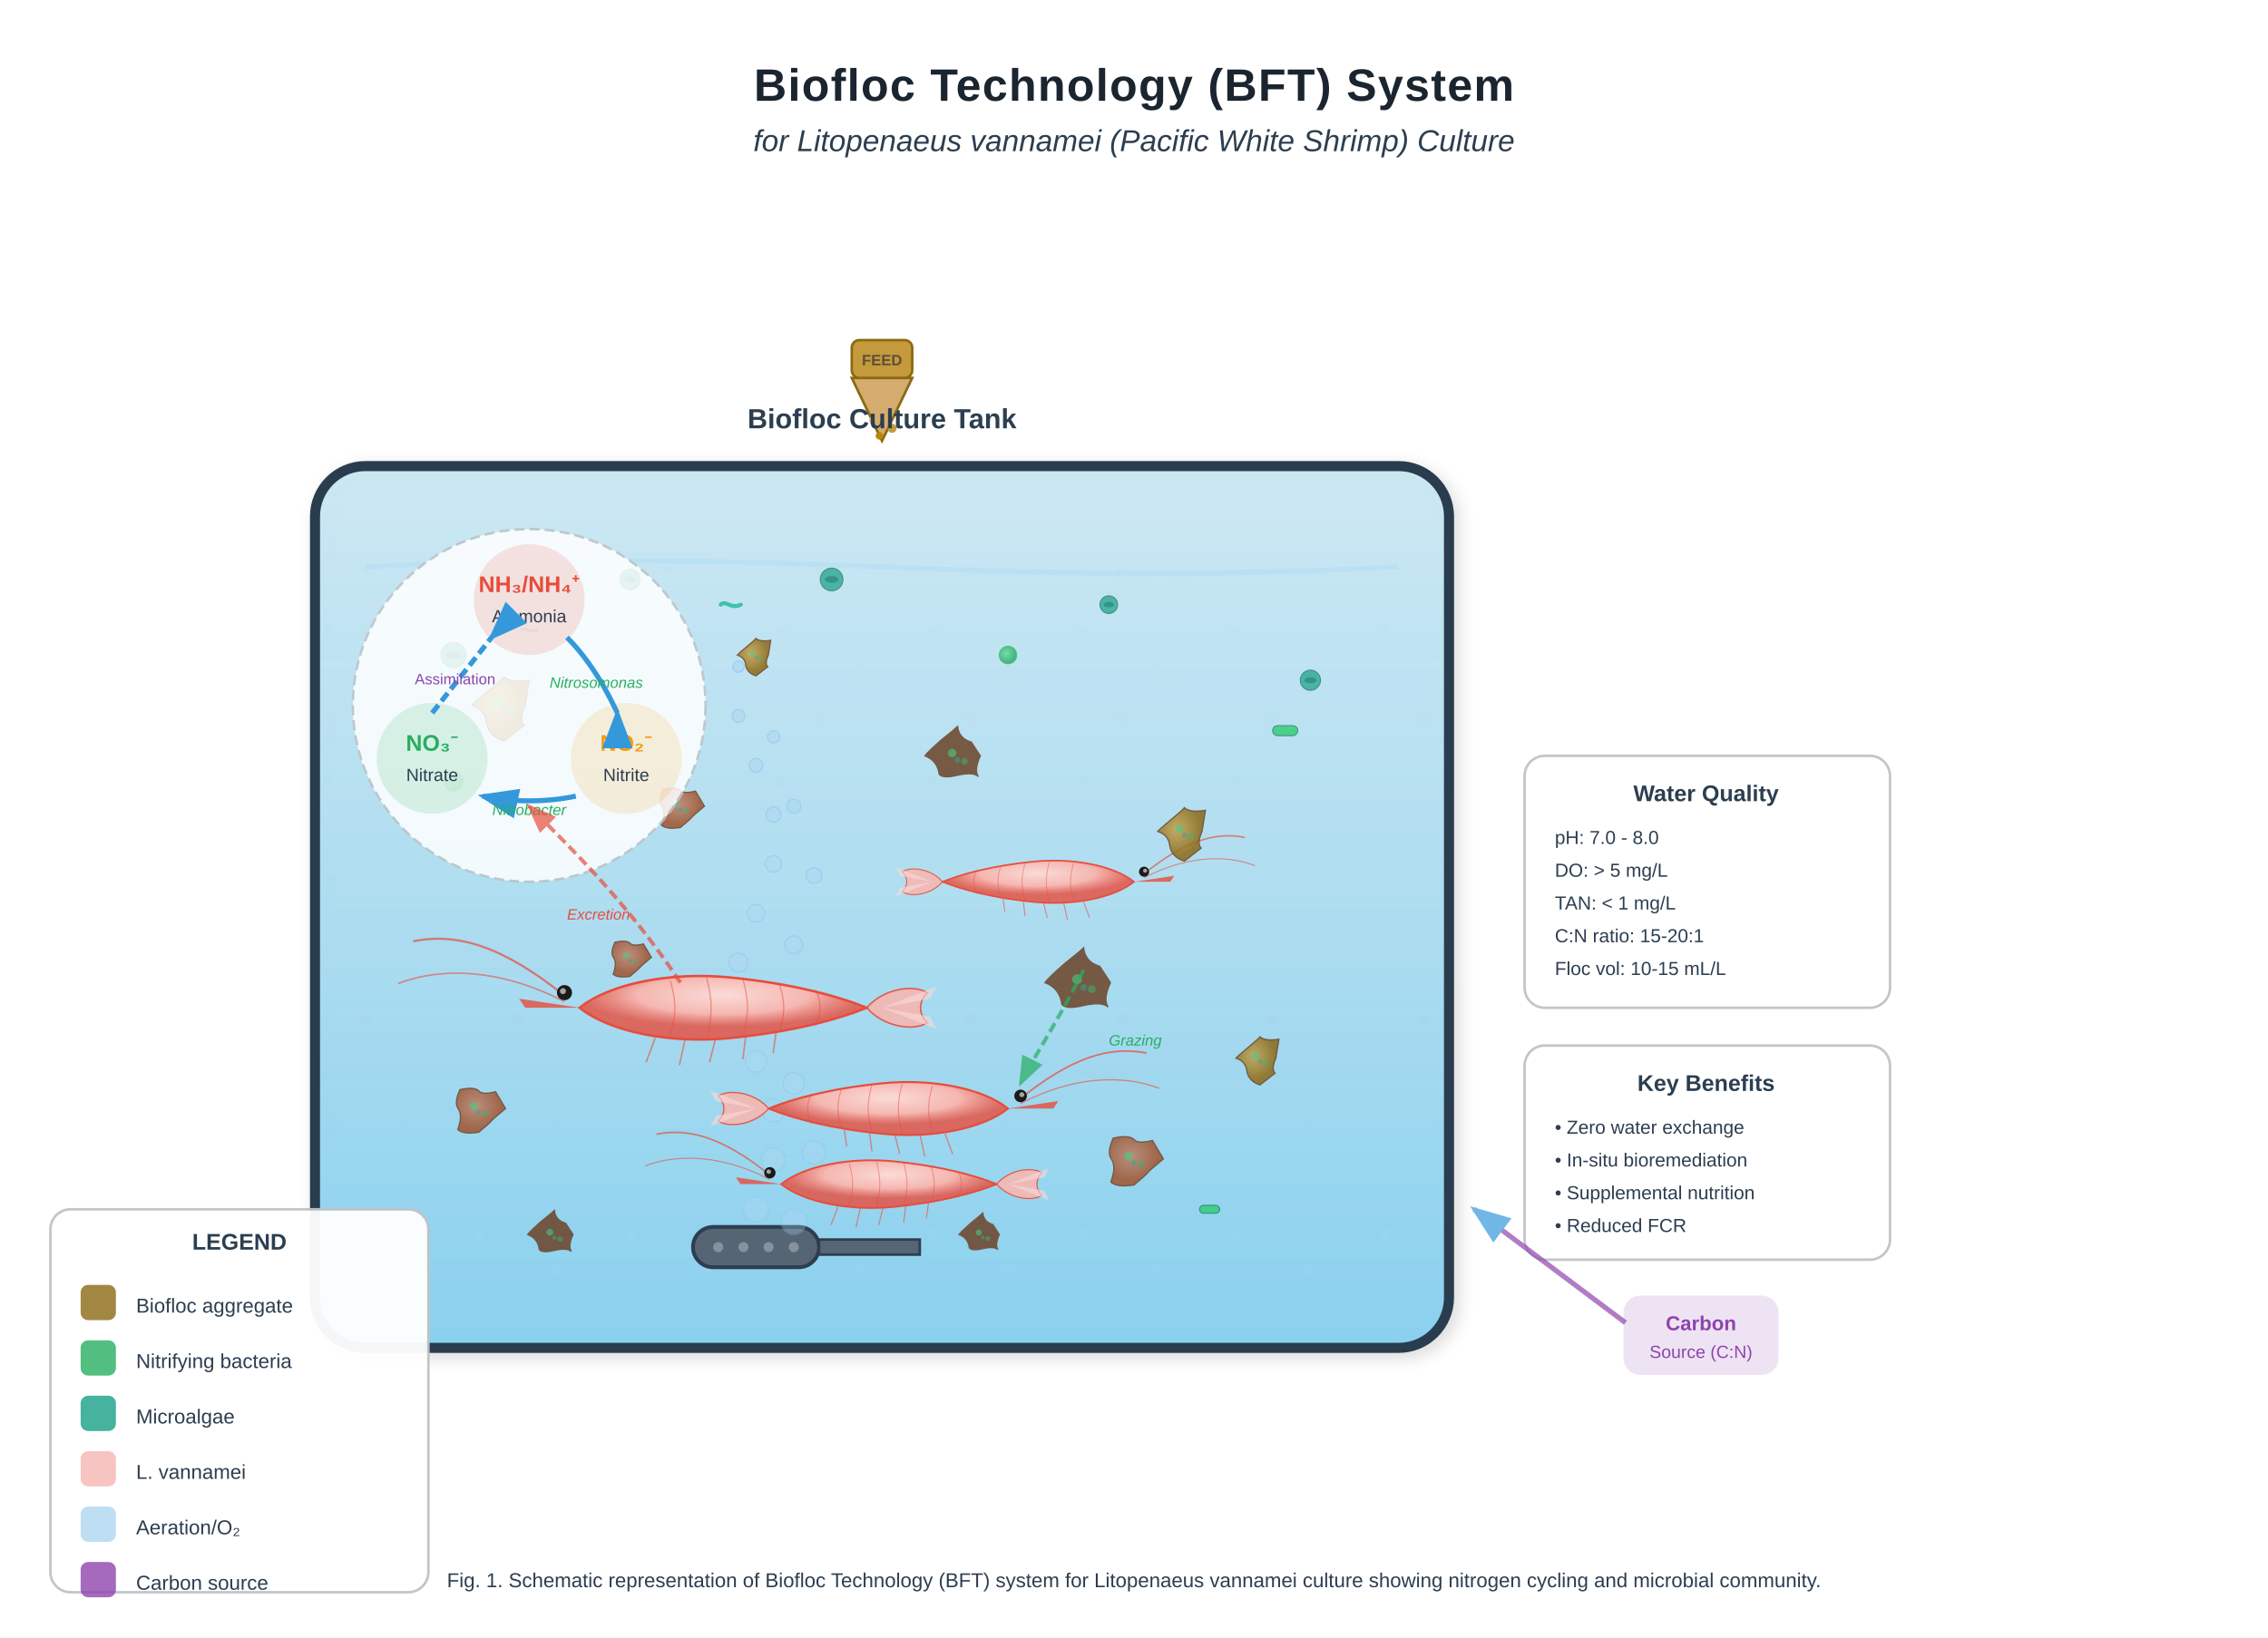
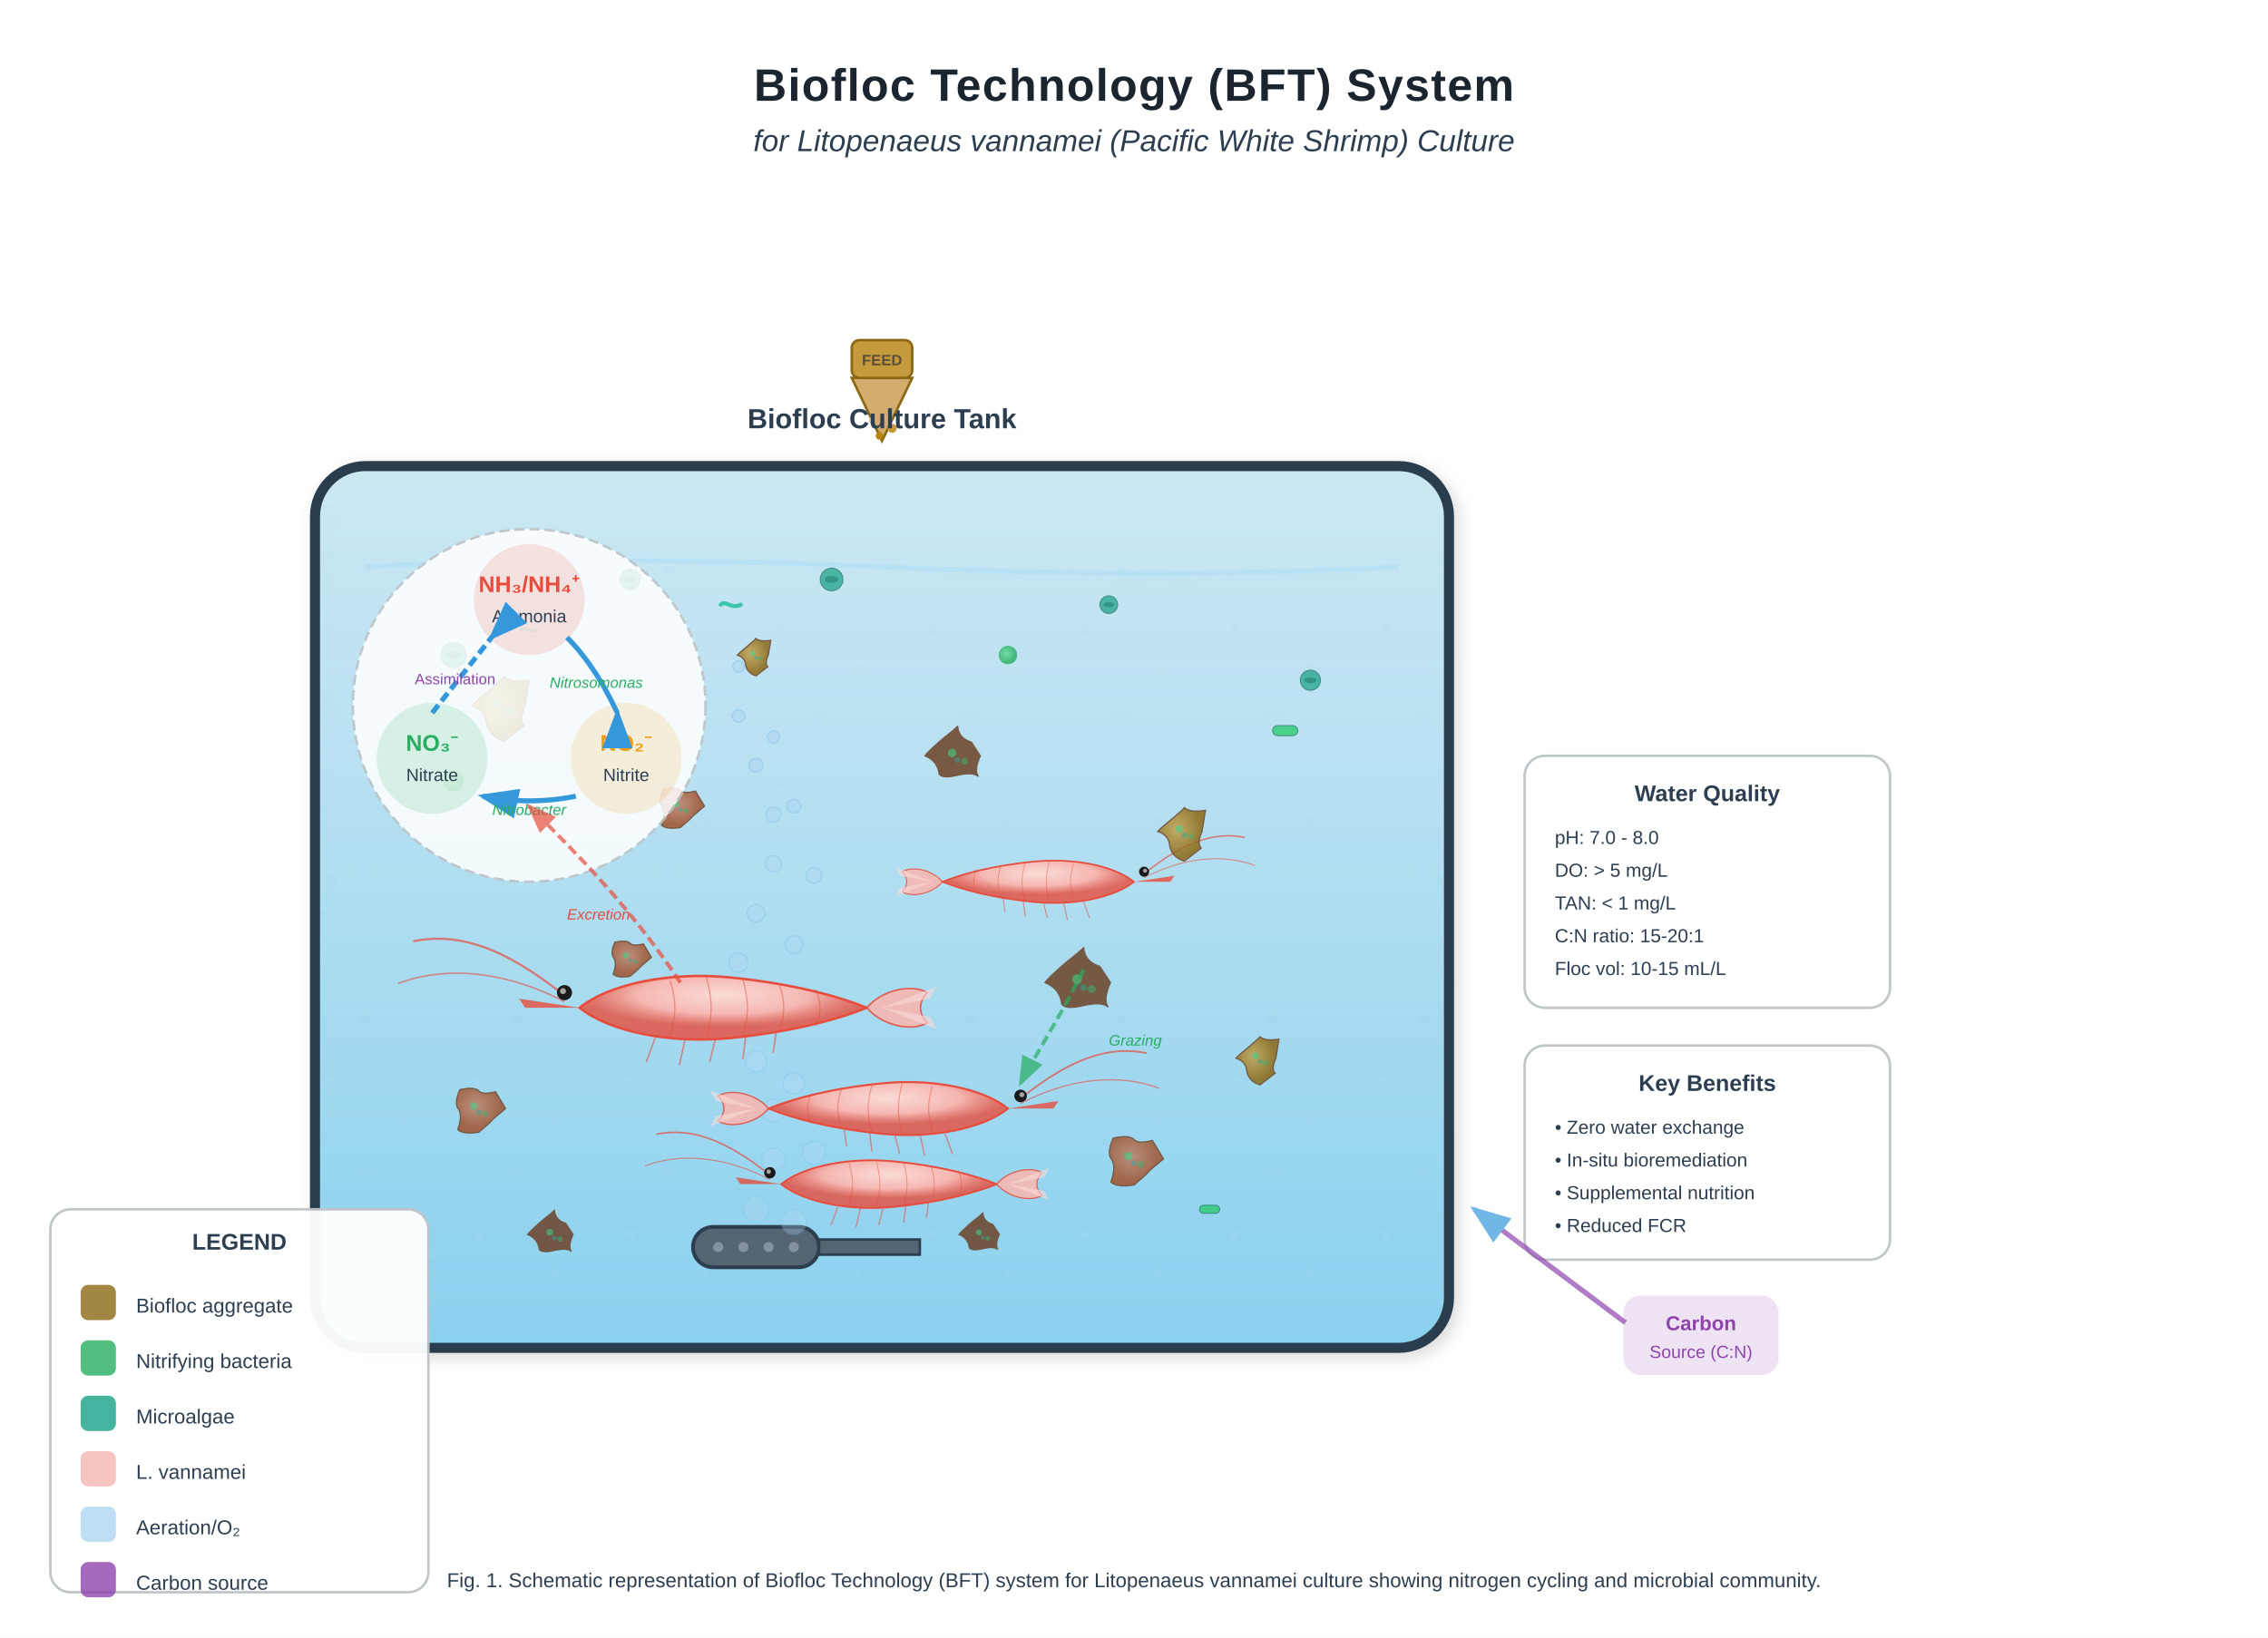
<svg xmlns="http://www.w3.org/2000/svg" viewBox="0 0 900 650" width="900" height="650" style="font-family: 'Helvetica Neue', Arial, sans-serif;">
  <defs>
    <linearGradient id="waterGrad" x1="0%" y1="0%" x2="0%" y2="100%">
      <stop offset="0%" style="stop-color:#B3E0F2;stop-opacity:0.6" />
      <stop offset="100%" style="stop-color:#7FCDEE;stop-opacity:0.9" />
    </linearGradient>
    <linearGradient id="tankGrad" x1="0%" y1="0%" x2="100%" y2="100%">
      <stop offset="0%" style="stop-color:#34495E;stop-opacity:1" />
      <stop offset="100%" style="stop-color:#2C3E50;stop-opacity:1" />
    </linearGradient>
    <radialGradient id="bioflocGrad1" cx="40%" cy="40%">
      <stop offset="0%" style="stop-color:#C49A3C;stop-opacity:0.9" />
      <stop offset="100%" style="stop-color:#8B6914;stop-opacity:1" />
    </radialGradient>
    <radialGradient id="bioflocGrad2" cx="40%" cy="40%">
      <stop offset="0%" style="stop-color:#C0785A;stop-opacity:0.9" />
      <stop offset="100%" style="stop-color:#A0522D;stop-opacity:1" />
    </radialGradient>
    <radialGradient id="bacteriaGrad" cx="40%" cy="40%">
      <stop offset="0%" style="stop-color:#58D68D;stop-opacity:0.9" />
      <stop offset="100%" style="stop-color:#27AE60;stop-opacity:1" />
    </radialGradient>
    <radialGradient id="shrimpGrad" cx="50%" cy="30%">
      <stop offset="0%" style="stop-color:#FADBD8;stop-opacity:1" />
      <stop offset="60%" style="stop-color:#F5B7B1;stop-opacity:1" />
      <stop offset="100%" style="stop-color:#E74C3C;stop-opacity:0.8" />
    </radialGradient>
    <filter id="shadow" x="-5%" y="-5%" width="110%" height="110%">
      <feDropShadow dx="2" dy="2" stdDeviation="3" flood-opacity="0.15" />
    </filter>
    <filter id="glow" x="-20%" y="-20%" width="140%" height="140%">
      <feGaussianBlur stdDeviation="2" result="coloredBlur" />
      <feMerge>
        <feMergeNode in="coloredBlur" />
        <feMergeNode in="SourceGraphic" />
      </feMerge>
    </filter>
    <pattern id="bubblePattern" x="0" y="0" width="60" height="60" patternUnits="userSpaceOnUse">
      <circle cx="10" cy="10" r="2" fill="#AED6F1" opacity="0.3" />
      <circle cx="40" cy="25" r="1.5" fill="#AED6F1" opacity="0.2" />
      <circle cx="25" cy="45" r="2.5" fill="#AED6F1" opacity="0.25" />
    </pattern>
  </defs>
  <rect width="900" height="650" fill="#FFFFFF" />
  <text x="450.0" y="40" text-anchor="middle" font-size="18" font-weight="bold" fill="#1A252F" letter-spacing="0.5">Biofloc Technology (BFT) System</text>
-   <text x="450.0" y="60" text-anchor="middle" font-size="12" fill="#2C3E50" font-style="italic">for Litopenaeus vannamei (Pacific White Shrimp) Culture</text>
+   <text x="450.0" y="60" text-anchor="middle" font-size="12" font-style="italic" fill="#2C3E50">for Litopenaeus vannamei (Pacific White Shrimp) Culture</text>
  <defs>
    <marker id="arrowhead" markerWidth="8" markerHeight="6" refX="7" refY="3" orient="auto">
      <polygon points="0 0, 8 3, 0 6" fill="#3498DB" />
    </marker>
    <marker id="arrowhead_red" markerWidth="8" markerHeight="6" refX="7" refY="3" orient="auto">
      <polygon points="0 0, 8 3, 0 6" fill="#E74C3C" />
    </marker>
    <marker id="arrowhead_green" markerWidth="8" markerHeight="6" refX="7" refY="3" orient="auto">
      <polygon points="0 0, 8 3, 0 6" fill="#27AE60" />
    </marker>
  </defs>
  <g filter="url(#shadow)">
    <rect x="125.0" y="185.0" width="450" height="350" rx="20" ry="20" fill="url(#waterGrad)" stroke="#2C3E50" stroke-width="4" />
    <path d="M 145.0 225.0                   Q 237.5 220.0, 350 225.0                  Q 462.5 230.0, 555.0 225.0" fill="none" stroke="#B3E0F2" stroke-width="2" opacity="0.7" />
    <rect x="129.0" y="225.0" width="442" height="290" rx="16" ry="16" fill="url(#bubblePattern)" opacity="0.5" />
  </g>
  <g>
    <rect x="275" y="487.0" width="50" height="16" rx="8" ry="8" fill="#566573" stroke="#2C3E50" stroke-width="1.5" />
    <circle cx="285" cy="495.0" r="2" fill="#85929E" />
    <circle cx="295" cy="495.0" r="2" fill="#85929E" />
    <circle cx="305" cy="495.0" r="2" fill="#85929E" />
    <circle cx="315" cy="495.0" r="2" fill="#85929E" />
    <rect x="325" y="492.0" width="40" height="6" fill="#566573" stroke="#2C3E50" stroke-width="1" />
  </g>
  <circle cx="300.0" cy="480.0" r="5.0" fill="#AED6F1" stroke="#85C1E9" stroke-width="0.5" opacity="0.3" />
  <circle cx="306.928" cy="460.417" r="4.75" fill="#AED6F1" stroke="#85C1E9" stroke-width="0.5" opacity="0.325" />
  <circle cx="306.928" cy="440.833" r="4.5" fill="#AED6F1" stroke="#85C1E9" stroke-width="0.5" opacity="0.35" />
  <circle cx="300.0" cy="421.25" r="4.25" fill="#AED6F1" stroke="#85C1E9" stroke-width="0.5" opacity="0.375" />
  <circle cx="293.072" cy="401.667" r="4.0" fill="#AED6F1" stroke="#85C1E9" stroke-width="0.5" opacity="0.4" />
  <circle cx="293.072" cy="382.083" r="3.75" fill="#AED6F1" stroke="#85C1E9" stroke-width="0.5" opacity="0.425" />
  <circle cx="300.0" cy="362.5" r="3.5" fill="#AED6F1" stroke="#85C1E9" stroke-width="0.5" opacity="0.45" />
  <circle cx="306.928" cy="342.917" r="3.25" fill="#AED6F1" stroke="#85C1E9" stroke-width="0.5" opacity="0.475" />
  <circle cx="306.928" cy="323.333" r="3.0" fill="#AED6F1" stroke="#85C1E9" stroke-width="0.5" opacity="0.5" />
  <circle cx="300.0" cy="303.75" r="2.75" fill="#AED6F1" stroke="#85C1E9" stroke-width="0.5" opacity="0.525" />
  <circle cx="293.072" cy="284.167" r="2.5" fill="#AED6F1" stroke="#85C1E9" stroke-width="0.5" opacity="0.55" />
  <circle cx="293.072" cy="264.583" r="2.25" fill="#AED6F1" stroke="#85C1E9" stroke-width="0.5" opacity="0.575" />
  <circle cx="315.0" cy="485.0" r="5.0" fill="#AED6F1" stroke="#85C1E9" stroke-width="0.5" opacity="0.3" />
  <circle cx="323.0" cy="457.5" r="4.625" fill="#AED6F1" stroke="#85C1E9" stroke-width="0.5" opacity="0.337" />
  <circle cx="315.0" cy="430.0" r="4.25" fill="#AED6F1" stroke="#85C1E9" stroke-width="0.5" opacity="0.375" />
  <circle cx="307.0" cy="402.5" r="3.875" fill="#AED6F1" stroke="#85C1E9" stroke-width="0.5" opacity="0.412" />
  <circle cx="315.0" cy="375.0" r="3.5" fill="#AED6F1" stroke="#85C1E9" stroke-width="0.5" opacity="0.45" />
  <circle cx="323.0" cy="347.5" r="3.125" fill="#AED6F1" stroke="#85C1E9" stroke-width="0.5" opacity="0.487" />
  <circle cx="315.0" cy="320.0" r="2.75" fill="#AED6F1" stroke="#85C1E9" stroke-width="0.5" opacity="0.525" />
  <circle cx="307.0" cy="292.5" r="2.375" fill="#AED6F1" stroke="#85C1E9" stroke-width="0.5" opacity="0.562" />
  <g transform="translate(230,400) scale(1.2,1.2)">
    <path d="M 0,0 C 10,-8 30,-12 50,-10 C 70,-8 85,-4 95,0                   C 85,4 70,8 50,10 C 30,12 10,8 0,0 Z" fill="url(#shrimpGrad)" stroke="#E74C3C" stroke-width="0.8" />
    <path d="M 95,0 C 100,-6 110,-8 115,-5 C 112,-2 112,2 115,5 C 110,8 100,6 95,0 Z" fill="#F5B7B1" stroke="#E74C3C" stroke-width="0.5" opacity="0.9" />
    <path d="M 100,0 L 118,-7 L 116,-3 Z" fill="#FADBD8" opacity="0.6" />
    <path d="M 100,0 L 118,7 L 116,3 Z" fill="#FADBD8" opacity="0.6" />
    <path d="M 30,-9 C 32,-2 32,2 30,9" fill="none" stroke="#E74C3C" stroke-width="0.4" opacity="0.5" />
    <path d="M 42,-10 C 44,-2 44,2 42,10" fill="none" stroke="#E74C3C" stroke-width="0.4" opacity="0.5" />
    <path d="M 54,-9.5 C 56,-2 56,2 54,9.5" fill="none" stroke="#E74C3C" stroke-width="0.4" opacity="0.5" />
    <path d="M 66,-8 C 68,-2 68,2 66,8" fill="none" stroke="#E74C3C" stroke-width="0.4" opacity="0.5" />
    <path d="M 78,-6 C 80,-2 80,2 78,6" fill="none" stroke="#E74C3C" stroke-width="0.4" opacity="0.5" />
    <path d="M 0,0 L -20,-3 L -18,0 Z" fill="#E74C3C" opacity="0.8" />
    <path d="M -5,-4 C -25,-20 -40,-25 -55,-22" fill="none" stroke="#E74C3C" stroke-width="0.7" opacity="0.7" />
    <path d="M -5,-2 C -30,-15 -50,-12 -60,-8" fill="none" stroke="#E74C3C" stroke-width="0.5" opacity="0.6" />
    <circle cx="-5" cy="-5" r="2.5" fill="#1A1A1A" />
    <circle cx="-5.5" cy="-5.5" r="1" fill="#FFFFFF" opacity="0.6" />
    <path d="M 25,10 L 22,18" stroke="#E74C3C" stroke-width="0.5" opacity="0.6" />
    <path d="M 35,10 L 33,19" stroke="#E74C3C" stroke-width="0.5" opacity="0.6" />
    <path d="M 45,10 L 43,18" stroke="#E74C3C" stroke-width="0.5" opacity="0.6" />
    <path d="M 55,9 L 54,17" stroke="#E74C3C" stroke-width="0.5" opacity="0.6" />
    <path d="M 65,8 L 64,15" stroke="#E74C3C" stroke-width="0.5" opacity="0.6" />
  </g>
  <g transform="translate(400,440) scale(-1.0,1.0)">
    <path d="M 0,0 C 10,-8 30,-12 50,-10 C 70,-8 85,-4 95,0                   C 85,4 70,8 50,10 C 30,12 10,8 0,0 Z" fill="url(#shrimpGrad)" stroke="#E74C3C" stroke-width="0.8" />
    <path d="M 95,0 C 100,-6 110,-8 115,-5 C 112,-2 112,2 115,5 C 110,8 100,6 95,0 Z" fill="#F5B7B1" stroke="#E74C3C" stroke-width="0.5" opacity="0.9" />
    <path d="M 100,0 L 118,-7 L 116,-3 Z" fill="#FADBD8" opacity="0.6" />
    <path d="M 100,0 L 118,7 L 116,3 Z" fill="#FADBD8" opacity="0.6" />
    <path d="M 30,-9 C 32,-2 32,2 30,9" fill="none" stroke="#E74C3C" stroke-width="0.4" opacity="0.5" />
    <path d="M 42,-10 C 44,-2 44,2 42,10" fill="none" stroke="#E74C3C" stroke-width="0.4" opacity="0.5" />
    <path d="M 54,-9.5 C 56,-2 56,2 54,9.5" fill="none" stroke="#E74C3C" stroke-width="0.4" opacity="0.5" />
    <path d="M 66,-8 C 68,-2 68,2 66,8" fill="none" stroke="#E74C3C" stroke-width="0.4" opacity="0.5" />
    <path d="M 78,-6 C 80,-2 80,2 78,6" fill="none" stroke="#E74C3C" stroke-width="0.4" opacity="0.5" />
    <path d="M 0,0 L -20,-3 L -18,0 Z" fill="#E74C3C" opacity="0.8" />
    <path d="M -5,-4 C -25,-20 -40,-25 -55,-22" fill="none" stroke="#E74C3C" stroke-width="0.7" opacity="0.7" />
    <path d="M -5,-2 C -30,-15 -50,-12 -60,-8" fill="none" stroke="#E74C3C" stroke-width="0.5" opacity="0.6" />
    <circle cx="-5" cy="-5" r="2.5" fill="#1A1A1A" />
    <circle cx="-5.5" cy="-5.5" r="1" fill="#FFFFFF" opacity="0.6" />
    <path d="M 25,10 L 22,18" stroke="#E74C3C" stroke-width="0.5" opacity="0.6" />
    <path d="M 35,10 L 33,19" stroke="#E74C3C" stroke-width="0.5" opacity="0.6" />
    <path d="M 45,10 L 43,18" stroke="#E74C3C" stroke-width="0.5" opacity="0.6" />
    <path d="M 55,9 L 54,17" stroke="#E74C3C" stroke-width="0.5" opacity="0.6" />
    <path d="M 65,8 L 64,15" stroke="#E74C3C" stroke-width="0.5" opacity="0.6" />
  </g>
  <g transform="translate(310,470) scale(0.9,0.9)">
    <path d="M 0,0 C 10,-8 30,-12 50,-10 C 70,-8 85,-4 95,0                   C 85,4 70,8 50,10 C 30,12 10,8 0,0 Z" fill="url(#shrimpGrad)" stroke="#E74C3C" stroke-width="0.8" />
    <path d="M 95,0 C 100,-6 110,-8 115,-5 C 112,-2 112,2 115,5 C 110,8 100,6 95,0 Z" fill="#F5B7B1" stroke="#E74C3C" stroke-width="0.5" opacity="0.9" />
    <path d="M 100,0 L 118,-7 L 116,-3 Z" fill="#FADBD8" opacity="0.6" />
    <path d="M 100,0 L 118,7 L 116,3 Z" fill="#FADBD8" opacity="0.6" />
    <path d="M 30,-9 C 32,-2 32,2 30,9" fill="none" stroke="#E74C3C" stroke-width="0.4" opacity="0.5" />
    <path d="M 42,-10 C 44,-2 44,2 42,10" fill="none" stroke="#E74C3C" stroke-width="0.4" opacity="0.5" />
    <path d="M 54,-9.5 C 56,-2 56,2 54,9.5" fill="none" stroke="#E74C3C" stroke-width="0.4" opacity="0.5" />
    <path d="M 66,-8 C 68,-2 68,2 66,8" fill="none" stroke="#E74C3C" stroke-width="0.4" opacity="0.5" />
    <path d="M 78,-6 C 80,-2 80,2 78,6" fill="none" stroke="#E74C3C" stroke-width="0.4" opacity="0.5" />
    <path d="M 0,0 L -20,-3 L -18,0 Z" fill="#E74C3C" opacity="0.8" />
    <path d="M -5,-4 C -25,-20 -40,-25 -55,-22" fill="none" stroke="#E74C3C" stroke-width="0.7" opacity="0.7" />
    <path d="M -5,-2 C -30,-15 -50,-12 -60,-8" fill="none" stroke="#E74C3C" stroke-width="0.5" opacity="0.6" />
    <circle cx="-5" cy="-5" r="2.5" fill="#1A1A1A" />
    <circle cx="-5.5" cy="-5.5" r="1" fill="#FFFFFF" opacity="0.6" />
    <path d="M 25,10 L 22,18" stroke="#E74C3C" stroke-width="0.5" opacity="0.6" />
    <path d="M 35,10 L 33,19" stroke="#E74C3C" stroke-width="0.5" opacity="0.6" />
    <path d="M 45,10 L 43,18" stroke="#E74C3C" stroke-width="0.5" opacity="0.6" />
    <path d="M 55,9 L 54,17" stroke="#E74C3C" stroke-width="0.5" opacity="0.6" />
    <path d="M 65,8 L 64,15" stroke="#E74C3C" stroke-width="0.5" opacity="0.6" />
  </g>
  <g transform="translate(450,350) scale(-0.8,0.8)">
    <path d="M 0,0 C 10,-8 30,-12 50,-10 C 70,-8 85,-4 95,0                   C 85,4 70,8 50,10 C 30,12 10,8 0,0 Z" fill="url(#shrimpGrad)" stroke="#E74C3C" stroke-width="0.8" />
    <path d="M 95,0 C 100,-6 110,-8 115,-5 C 112,-2 112,2 115,5 C 110,8 100,6 95,0 Z" fill="#F5B7B1" stroke="#E74C3C" stroke-width="0.5" opacity="0.9" />
    <path d="M 100,0 L 118,-7 L 116,-3 Z" fill="#FADBD8" opacity="0.6" />
    <path d="M 100,0 L 118,7 L 116,3 Z" fill="#FADBD8" opacity="0.6" />
    <path d="M 30,-9 C 32,-2 32,2 30,9" fill="none" stroke="#E74C3C" stroke-width="0.4" opacity="0.5" />
    <path d="M 42,-10 C 44,-2 44,2 42,10" fill="none" stroke="#E74C3C" stroke-width="0.4" opacity="0.5" />
    <path d="M 54,-9.5 C 56,-2 56,2 54,9.5" fill="none" stroke="#E74C3C" stroke-width="0.4" opacity="0.5" />
    <path d="M 66,-8 C 68,-2 68,2 66,8" fill="none" stroke="#E74C3C" stroke-width="0.4" opacity="0.5" />
    <path d="M 78,-6 C 80,-2 80,2 78,6" fill="none" stroke="#E74C3C" stroke-width="0.4" opacity="0.5" />
    <path d="M 0,0 L -20,-3 L -18,0 Z" fill="#E74C3C" opacity="0.8" />
    <path d="M -5,-4 C -25,-20 -40,-25 -55,-22" fill="none" stroke="#E74C3C" stroke-width="0.7" opacity="0.7" />
    <path d="M -5,-2 C -30,-15 -50,-12 -60,-8" fill="none" stroke="#E74C3C" stroke-width="0.5" opacity="0.6" />
    <circle cx="-5" cy="-5" r="2.5" fill="#1A1A1A" />
    <circle cx="-5.5" cy="-5.5" r="1" fill="#FFFFFF" opacity="0.6" />
    <path d="M 25,10 L 22,18" stroke="#E74C3C" stroke-width="0.5" opacity="0.6" />
    <path d="M 35,10 L 33,19" stroke="#E74C3C" stroke-width="0.5" opacity="0.6" />
    <path d="M 45,10 L 43,18" stroke="#E74C3C" stroke-width="0.5" opacity="0.6" />
    <path d="M 55,9 L 54,17" stroke="#E74C3C" stroke-width="0.5" opacity="0.6" />
    <path d="M 65,8 L 64,15" stroke="#E74C3C" stroke-width="0.5" opacity="0.6" />
  </g>
  <g opacity="0.85">
    <path d="M 208.4,280.0 Q 205.788,285.788 207.976,287.976 Q 206.388,289.268 200.0,294.16 Q 194.121,292.359 193.042,286.958 Q 192.561,281.679 187.28,280.0 Q 188.27,278.83 194.06,274.06 Q 199.43,269.59 200.0,268.72 Q 202.606,271.154 210.013,269.987 Z" fill="url(#bioflocGrad1)" stroke="#6B4226" stroke-width="0.5" />
    <circle cx="197.6" cy="278.8" r="1.8" fill="#2ECC71" opacity="0.6" />
    <circle cx="203.0" cy="282.4" r="1.44" fill="#27AE60" opacity="0.5" />
    <circle cx="200" cy="281.8" r="1.2" fill="#16A085" opacity="0.5" />
  </g>
  <g opacity="0.85">
    <path d="M 279.54,320.0 Q 275.197,323.577 274.455,324.455 Q 274.027,325.107 270.0,328.46 Q 264.445,329.335 262.491,327.509 Q 264.355,322.405 262.62,320.0 Q 261.137,317.977 263.254,313.254 Q 268.427,312.127 270.0,313.7 Q 271.191,315.209 275.982,314.018 Z" fill="url(#bioflocGrad2)" stroke="#6B4226" stroke-width="0.5" />
    <circle cx="268.2" cy="319.1" r="1.35" fill="#2ECC71" opacity="0.6" />
    <circle cx="272.25" cy="321.8" r="1.08" fill="#27AE60" opacity="0.5" />
    <circle cx="270" cy="321.35" r="0.9" fill="#16A085" opacity="0.5" />
  </g>
  <g opacity="0.85">
    <path d="M 389.02,300.0 Q 386.432,305.772 388.245,308.245 Q 386.322,306.322 380.0,307.7 Q 374.144,309.156 372.689,307.311 Q 372.054,302.006 367.02,300.0 Q 368.121,298.461 373.622,293.622 Q 379.011,289.331 380.0,288.34 Q 380.522,293.098 385.445,294.555 Z" fill="#6B4226" stroke="#6B4226" stroke-width="0.5" />
    <circle cx="377.8" cy="298.9" r="1.65" fill="#2ECC71" opacity="0.6" />
    <circle cx="382.75" cy="302.2" r="1.32" fill="#27AE60" opacity="0.5" />
    <circle cx="380" cy="301.65" r="1.1" fill="#16A085" opacity="0.5" />
  </g>
  <g opacity="0.85">
    <path d="M 477.0,330.0 Q 474.823,334.823 476.647,336.647 Q 475.323,337.723 470.0,341.8 Q 465.101,340.299 464.202,335.798 Q 463.801,331.399 459.4,330.0 Q 460.225,329.025 465.05,325.05 Q 469.525,321.325 470.0,320.6 Q 472.172,322.628 478.344,321.656 Z" fill="url(#bioflocGrad1)" stroke="#6B4226" stroke-width="0.5" />
    <circle cx="468.0" cy="329.0" r="1.5" fill="#2ECC71" opacity="0.6" />
    <circle cx="472.5" cy="332.0" r="1.2" fill="#27AE60" opacity="0.5" />
    <circle cx="470" cy="331.5" r="1.0" fill="#16A085" opacity="0.5" />
  </g>
  <g opacity="0.85">
    <path d="M 258.48,380.0 Q 254.62,383.18 253.96,383.96 Q 253.58,384.54 250.0,387.52 Q 245.062,388.298 243.325,386.675 Q 244.982,382.138 243.44,380.0 Q 242.122,378.202 244.004,374.004 Q 248.602,373.002 250.0,374.4 Q 251.059,375.741 255.317,374.683 Z" fill="url(#bioflocGrad2)" stroke="#6B4226" stroke-width="0.5" />
    <circle cx="248.4" cy="379.2" r="1.2" fill="#2ECC71" opacity="0.6" />
    <circle cx="252.0" cy="381.6" r="0.96" fill="#27AE60" opacity="0.5" />
    <circle cx="250" cy="381.2" r="0.8" fill="#16A085" opacity="0.5" />
  </g>
  <g opacity="0.85">
    <path d="M 440.66,390.0 Q 437.602,396.822 439.744,399.744 Q 437.472,397.472 430.0,399.1 Q 423.08,400.82 421.359,398.641 Q 420.61,392.37 414.66,390.0 Q 415.961,388.181 422.462,382.462 Q 428.831,377.391 430.0,376.22 Q 430.617,381.843 436.435,383.565 Z" fill="#6B4226" stroke="#6B4226" stroke-width="0.5" />
    <circle cx="427.4" cy="388.7" r="1.95" fill="#2ECC71" opacity="0.6" />
    <circle cx="433.25" cy="392.6" r="1.56" fill="#27AE60" opacity="0.5" />
    <circle cx="430" cy="391.95" r="1.3" fill="#16A085" opacity="0.5" />
  </g>
  <g opacity="0.85">
    <path d="M 506.3,420.0 Q 504.341,424.341 505.982,425.982 Q 504.791,426.951 500.0,430.62 Q 495.591,429.269 494.782,425.218 Q 494.421,421.259 490.46,420.0 Q 491.203,419.123 495.545,415.545 Q 499.573,412.193 500.0,411.54 Q 501.955,413.365 507.509,412.491 Z" fill="url(#bioflocGrad1)" stroke="#6B4226" stroke-width="0.5" />
    <circle cx="498.2" cy="419.1" r="1.35" fill="#2ECC71" opacity="0.6" />
    <circle cx="502.25" cy="421.8" r="1.08" fill="#27AE60" opacity="0.5" />
    <circle cx="500" cy="421.35" r="0.9" fill="#16A085" opacity="0.5" />
  </g>
  <g opacity="0.85">
    <path d="M 200.6,440.0 Q 195.775,443.975 194.95,444.95 Q 194.475,445.675 190.0,449.4 Q 183.828,450.372 181.656,448.344 Q 183.728,442.672 181.8,440.0 Q 180.152,437.752 182.505,432.505 Q 188.252,431.252 190.0,433.0 Q 191.323,434.677 196.647,433.353 Z" fill="url(#bioflocGrad2)" stroke="#6B4226" stroke-width="0.5" />
    <circle cx="188.0" cy="439.0" r="1.5" fill="#2ECC71" opacity="0.6" />
    <circle cx="192.5" cy="442.0" r="1.2" fill="#27AE60" opacity="0.5" />
    <circle cx="190" cy="441.5" r="1.0" fill="#16A085" opacity="0.5" />
  </g>
  <g opacity="0.85">
    <path d="M 396.56,490.0 Q 394.678,494.198 395.996,495.996 Q 394.598,494.598 390.0,495.6 Q 385.741,496.659 384.683,495.317 Q 384.221,491.459 380.56,490.0 Q 381.361,488.881 385.361,485.361 Q 389.281,482.241 390.0,481.52 Q 390.38,484.98 393.96,486.04 Z" fill="#6B4226" stroke="#6B4226" stroke-width="0.5" />
    <circle cx="388.4" cy="489.2" r="1.2" fill="#2ECC71" opacity="0.6" />
    <circle cx="392.0" cy="491.6" r="0.96" fill="#27AE60" opacity="0.5" />
    <circle cx="390" cy="491.2" r="0.8" fill="#16A085" opacity="0.5" />
  </g>
  <g opacity="0.85">
    <path d="M 304.9,260.0 Q 303.376,263.376 304.653,264.653 Q 303.726,265.406 300.0,268.26 Q 296.571,267.209 295.941,264.059 Q 295.661,260.979 292.58,260.0 Q 293.158,259.318 296.535,256.535 Q 299.668,253.928 300.0,253.42 Q 301.52,254.84 305.841,254.159 Z" fill="url(#bioflocGrad1)" stroke="#6B4226" stroke-width="0.5" />
    <circle cx="298.6" cy="259.3" r="1.05" fill="#2ECC71" opacity="0.6" />
    <circle cx="301.75" cy="261.4" r="0.84" fill="#27AE60" opacity="0.5" />
    <circle cx="300" cy="261.05" r="0.7" fill="#16A085" opacity="0.5" />
  </g>
  <g opacity="0.85">
    <path d="M 461.66,460.0 Q 456.352,464.372 455.445,465.445 Q 454.922,466.242 450.0,470.34 Q 443.211,471.409 440.822,469.178 Q 443.101,462.939 440.98,460.0 Q 439.168,457.528 441.755,451.755 Q 448.078,450.378 450.0,452.3 Q 451.456,454.144 457.311,452.689 Z" fill="url(#bioflocGrad2)" stroke="#6B4226" stroke-width="0.5" />
    <circle cx="447.8" cy="458.9" r="1.65" fill="#2ECC71" opacity="0.6" />
    <circle cx="452.75" cy="462.2" r="1.32" fill="#27AE60" opacity="0.5" />
    <circle cx="450" cy="461.65" r="1.1" fill="#16A085" opacity="0.5" />
  </g>
  <g opacity="0.85">
    <path d="M 227.38,490.0 Q 225.263,494.723 226.746,496.746 Q 225.173,495.173 220.0,496.3 Q 215.209,497.491 214.018,495.982 Q 213.499,491.641 209.38,490.0 Q 210.281,488.741 214.782,484.782 Q 219.191,481.271 220.0,480.46 Q 220.427,484.353 224.455,485.545 Z" fill="#6B4226" stroke="#6B4226" stroke-width="0.5" />
    <circle cx="218.2" cy="489.1" r="1.35" fill="#2ECC71" opacity="0.6" />
    <circle cx="222.25" cy="491.8" r="1.08" fill="#27AE60" opacity="0.5" />
    <circle cx="220" cy="491.35" r="0.9" fill="#16A085" opacity="0.5" />
  </g>
  <circle cx="180" cy="310" r="4" fill="url(#bacteriaGrad)" stroke="#27AE60" stroke-width="0.3" opacity="0.8" />
  <rect x="505" y="288.0" width="10" height="4.0" rx="2.0" ry="2.0" fill="#2ECC71" stroke="#0E6655" stroke-width="0.3" opacity="0.8" />
  <path d="M 286,240 C 288.0,238.0 290,242.0 294,240" fill="none" stroke="#1ABC9C" stroke-width="1.6" stroke-linecap="round" opacity="0.8" />
  <circle cx="400" cy="260" r="3.5" fill="url(#bacteriaGrad)" stroke="#27AE60" stroke-width="0.3" opacity="0.8" />
  <rect x="476" y="478.4" width="8" height="3.2" rx="1.6" ry="1.6" fill="#2ECC71" stroke="#0E6655" stroke-width="0.3" opacity="0.8" />
  <path d="M 207,250 C 208.5,248.5 210,251.5 213,250" fill="none" stroke="#1ABC9C" stroke-width="1.2" stroke-linecap="round" opacity="0.8" />
  <g>
    <circle cx="180" cy="260" r="5" fill="#16A085" opacity="0.7" stroke="#0E6655" stroke-width="0.4" />
    <ellipse cx="180" cy="260" rx="3.0" ry="1.5" fill="#0E6655" opacity="0.4" />
  </g>
  <g>
    <circle cx="520" cy="270" r="4" fill="#16A085" opacity="0.7" stroke="#0E6655" stroke-width="0.4" />
    <ellipse cx="520" cy="270" rx="2.4" ry="1.2" fill="#0E6655" opacity="0.4" />
  </g>
  <g>
    <circle cx="330" cy="230" r="4.5" fill="#16A085" opacity="0.7" stroke="#0E6655" stroke-width="0.4" />
    <ellipse cx="330" cy="230" rx="2.7" ry="1.35" fill="#0E6655" opacity="0.4" />
  </g>
  <g>
    <circle cx="440" cy="240" r="3.5" fill="#16A085" opacity="0.7" stroke="#0E6655" stroke-width="0.4" />
    <ellipse cx="440" cy="240" rx="2.1" ry="1.05" fill="#0E6655" opacity="0.4" />
  </g>
  <g>
    <circle cx="250" cy="230" r="4" fill="#16A085" opacity="0.7" stroke="#0E6655" stroke-width="0.4" />
    <ellipse cx="250" cy="230" rx="2.4" ry="1.2" fill="#0E6655" opacity="0.4" />
  </g>
  <g>
    <circle cx="210" cy="280" r="70" fill="white" opacity="0.85" stroke="#BDC3C7" stroke-width="1" stroke-dasharray="4,2" />
    <g>
      <circle cx="210" cy="238.0" r="22" fill="#E74C3C" opacity="0.15" />
      <text x="210" y="235.0" text-anchor="middle" font-size="9" font-weight="bold" fill="#E74C3C">NH₃/NH₄⁺</text>
      <text x="210" y="247.0" text-anchor="middle" font-size="7" fill="#2C3E50">Ammonia</text>
    </g>
    <g>
      <circle cx="248.5" cy="301.0" r="22" fill="#F39C12" opacity="0.15" />
      <text x="248.5" y="298.0" text-anchor="middle" font-size="9" font-weight="bold" fill="#F39C12">NO₂⁻</text>
      <text x="248.5" y="310.0" text-anchor="middle" font-size="7" fill="#2C3E50">Nitrite</text>
    </g>
    <g>
      <circle cx="171.5" cy="301.0" r="22" fill="#27AE60" opacity="0.15" />
      <text x="171.5" y="298.0" text-anchor="middle" font-size="9" font-weight="bold" fill="#27AE60">NO₃⁻</text>
      <text x="171.5" y="310.0" text-anchor="middle" font-size="7" fill="#2C3E50">Nitrate</text>
    </g>
    <path d="M 225,253.0 C 238.0,266.0 245.0,283.5 245.0,283.0" fill="none" stroke="#3498DB" stroke-width="2" marker-end="url(#arrowhead)" />
    <text x="236.6" y="273.0" text-anchor="middle" font-size="6" font-style="italic" fill="#27AE60">Nitrosomonas</text>
    <path d="M 228.5,316.0 C 217.0,318.5 203.0,318.5 191.5,316.0" fill="none" stroke="#3498DB" stroke-width="2" marker-end="url(#arrowhead)" />
    <text x="210" y="323.5" text-anchor="middle" font-size="6" font-style="italic" fill="#27AE60">Nitrobacter</text>
    <path d="M 171.5,283.0 C 182.0,269.5 196.0,252.0 195,253.0" fill="none" stroke="#3498DB" stroke-width="2" stroke-dasharray="4,2" marker-end="url(#arrowhead)" />
    <text x="180.6" y="271.6" text-anchor="middle" font-size="6" fill="#8E44AD">Assimilation</text>
  </g>
  <g>
    <rect x="645.0" y="515" width="60" height="30" rx="6" ry="6" fill="#8E44AD" opacity="0.15" stroke="#8E44AD" stroke-width="1.5" />
    <text x="675.0" y="528" text-anchor="middle" font-size="8" font-weight="bold" fill="#8E44AD">Carbon</text>
    <text x="675.0" y="539" text-anchor="middle" font-size="7" fill="#8E44AD">Source (C:N)</text>
  </g>
  <g>
    <path d="M 350,175.0 L 338,150.0 L 362,150.0 Z" fill="#D4AC6E" stroke="#8B6914" stroke-width="1" />
    <rect x="338" y="135.0" width="24" height="15" rx="3" ry="3" fill="#C49A3C" stroke="#8B6914" stroke-width="1" />
    <text x="350" y="145.0" text-anchor="middle" font-size="6" font-weight="bold" fill="#5D4E37">FEED</text>
    <circle cx="347" cy="167.0" r="2" fill="#D4AC6E" />
    <circle cx="354" cy="170.0" r="1.8" fill="#C49A3C" />
    <circle cx="349" cy="173.0" r="1.5" fill="#B8860B" />
  </g>
  <g>
    <text x="350" y="170.0" text-anchor="middle" font-size="11" font-weight="bold" fill="#2C3E50">Biofloc Culture Tank</text>
    <g>
      <rect x="605.0" y="300" width="145" height="100" rx="8" ry="8" fill="white" stroke="#BDC3C7" stroke-width="1" opacity="0.95" />
-       <text x="677.0" y="318" text-anchor="middle" font-size="9" font-weight="bold" fill="#2C3E50">Water Quality</text>
+       <text x="677.5" y="318" text-anchor="middle" font-size="9" font-weight="bold" fill="#2C3E50">Water Quality</text>
      <text x="617.0" y="335" font-size="7.5" fill="#2C3E50">pH: 7.0 - 8.0</text>
      <text x="617.0" y="348" font-size="7.5" fill="#2C3E50">DO: &gt; 5 mg/L</text>
      <text x="617.0" y="361" font-size="7.5" fill="#2C3E50">TAN: &lt; 1 mg/L</text>
      <text x="617.0" y="374" font-size="7.5" fill="#2C3E50">C:N ratio: 15-20:1</text>
      <text x="617.0" y="387" font-size="7.5" fill="#2C3E50">Floc vol: 10-15 mL/L</text>
    </g>
    <g>
      <rect x="605.0" y="415" width="145" height="85" rx="8" ry="8" fill="white" stroke="#BDC3C7" stroke-width="1" opacity="0.95" />
-       <text x="677.0" y="433" text-anchor="middle" font-size="9" font-weight="bold" fill="#2C3E50">Key Benefits</text>
+       <text x="677.5" y="433" text-anchor="middle" font-size="9" font-weight="bold" fill="#2C3E50">Key Benefits</text>
      <text x="617.0" y="450" font-size="7.5" fill="#2C3E50">• Zero water exchange</text>
      <text x="617.0" y="463" font-size="7.5" fill="#2C3E50">• In-situ bioremediation</text>
      <text x="617.0" y="476" font-size="7.5" fill="#2C3E50">• Supplemental nutrition</text>
      <text x="617.0" y="489" font-size="7.5" fill="#2C3E50">• Reduced FCR</text>
    </g>
  </g>
  <g>
    <rect x="20" y="480" width="150" height="152" rx="8" ry="8" fill="white" stroke="#BDC3C7" stroke-width="1" opacity="0.95" />
-     <text x="95" y="496" text-anchor="middle" font-size="9" font-weight="bold" fill="#2C3E50">LEGEND</text>
+     <text x="95.0" y="496" text-anchor="middle" font-size="9" font-weight="bold" fill="#2C3E50">LEGEND</text>
    <rect x="32" y="510" width="14" height="14" rx="3" ry="3" fill="#8B6914" opacity="0.8" />
    <text x="54" y="521" font-size="8" fill="#2C3E50">Biofloc aggregate</text>
    <rect x="32" y="532" width="14" height="14" rx="3" ry="3" fill="#27AE60" opacity="0.8" />
    <text x="54" y="543" font-size="8" fill="#2C3E50">Nitrifying bacteria</text>
    <rect x="32" y="554" width="14" height="14" rx="3" ry="3" fill="#16A085" opacity="0.8" />
    <text x="54" y="565" font-size="8" fill="#2C3E50">Microalgae</text>
    <rect x="32" y="576" width="14" height="14" rx="3" ry="3" fill="#F5B7B1" opacity="0.8" />
    <text x="54" y="587" font-size="8" fill="#2C3E50">L. vannamei</text>
    <rect x="32" y="598" width="14" height="14" rx="3" ry="3" fill="#AED6F1" opacity="0.8" />
    <text x="54" y="609" font-size="8" fill="#2C3E50">Aeration/O₂</text>
    <rect x="32" y="620" width="14" height="14" rx="3" ry="3" fill="#8E44AD" opacity="0.8" />
    <text x="54" y="631" font-size="8" fill="#2C3E50">Carbon source</text>
  </g>
-   <text x="450.0" y="630" text-anchor="middle" font-size="8" fill="#2C3E50">
-         Fig. 1. Schematic representation of Biofloc Technology (BFT) system for Litopenaeus vannamei culture showing nitrogen cycling and microbial community.
-     </text>
+   <text x="450.0" y="630" text-anchor="middle" font-size="8" fill="#2C3E50">Fig. 1. Schematic representation of Biofloc Technology (BFT) system for Litopenaeus vannamei culture showing nitrogen cycling and microbial community.</text>
  <path d="M 270,390 C 250,360 230,340 210,320" fill="none" stroke="#E74C3C" stroke-width="1.5" stroke-dasharray="4,2" marker-end="url(#arrowhead_red)" opacity="0.7" />
-   <text x="225" y="365" font-size="6" fill="#E74C3C" font-style="italic">Excretion</text>
+   <text x="225" y="365" font-size="6" font-style="italic" fill="#E74C3C">Excretion</text>
  <path d="M 430,385 C 420,405 410,420 405,430" fill="none" stroke="#27AE60" stroke-width="1.5" stroke-dasharray="4,2" marker-end="url(#arrowhead_green)" opacity="0.7" />
-   <text x="440" y="415" font-size="6" fill="#27AE60" font-style="italic">Grazing</text>
+   <text x="440" y="415" font-size="6" font-style="italic" fill="#27AE60">Grazing</text>
  <path d="M 645.0,525 L 585.0,480" fill="none" stroke="#8E44AD" stroke-width="2" marker-end="url(#arrowhead)" opacity="0.7" />
</svg>
